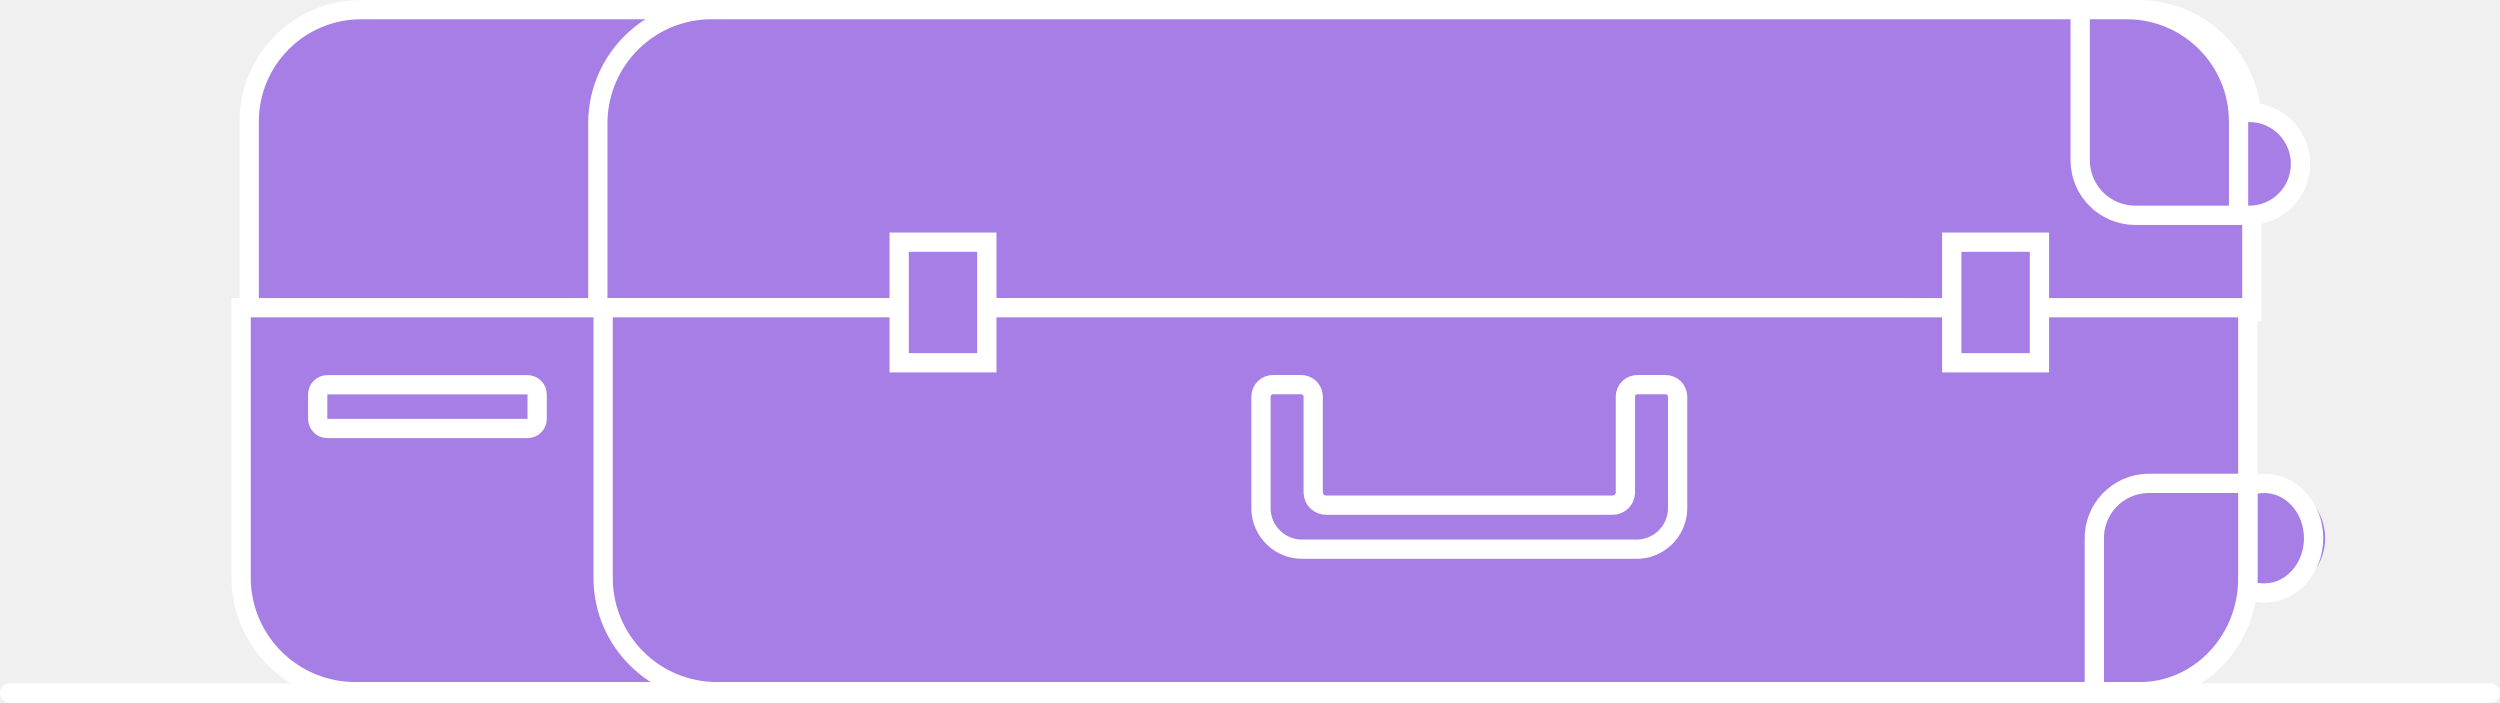
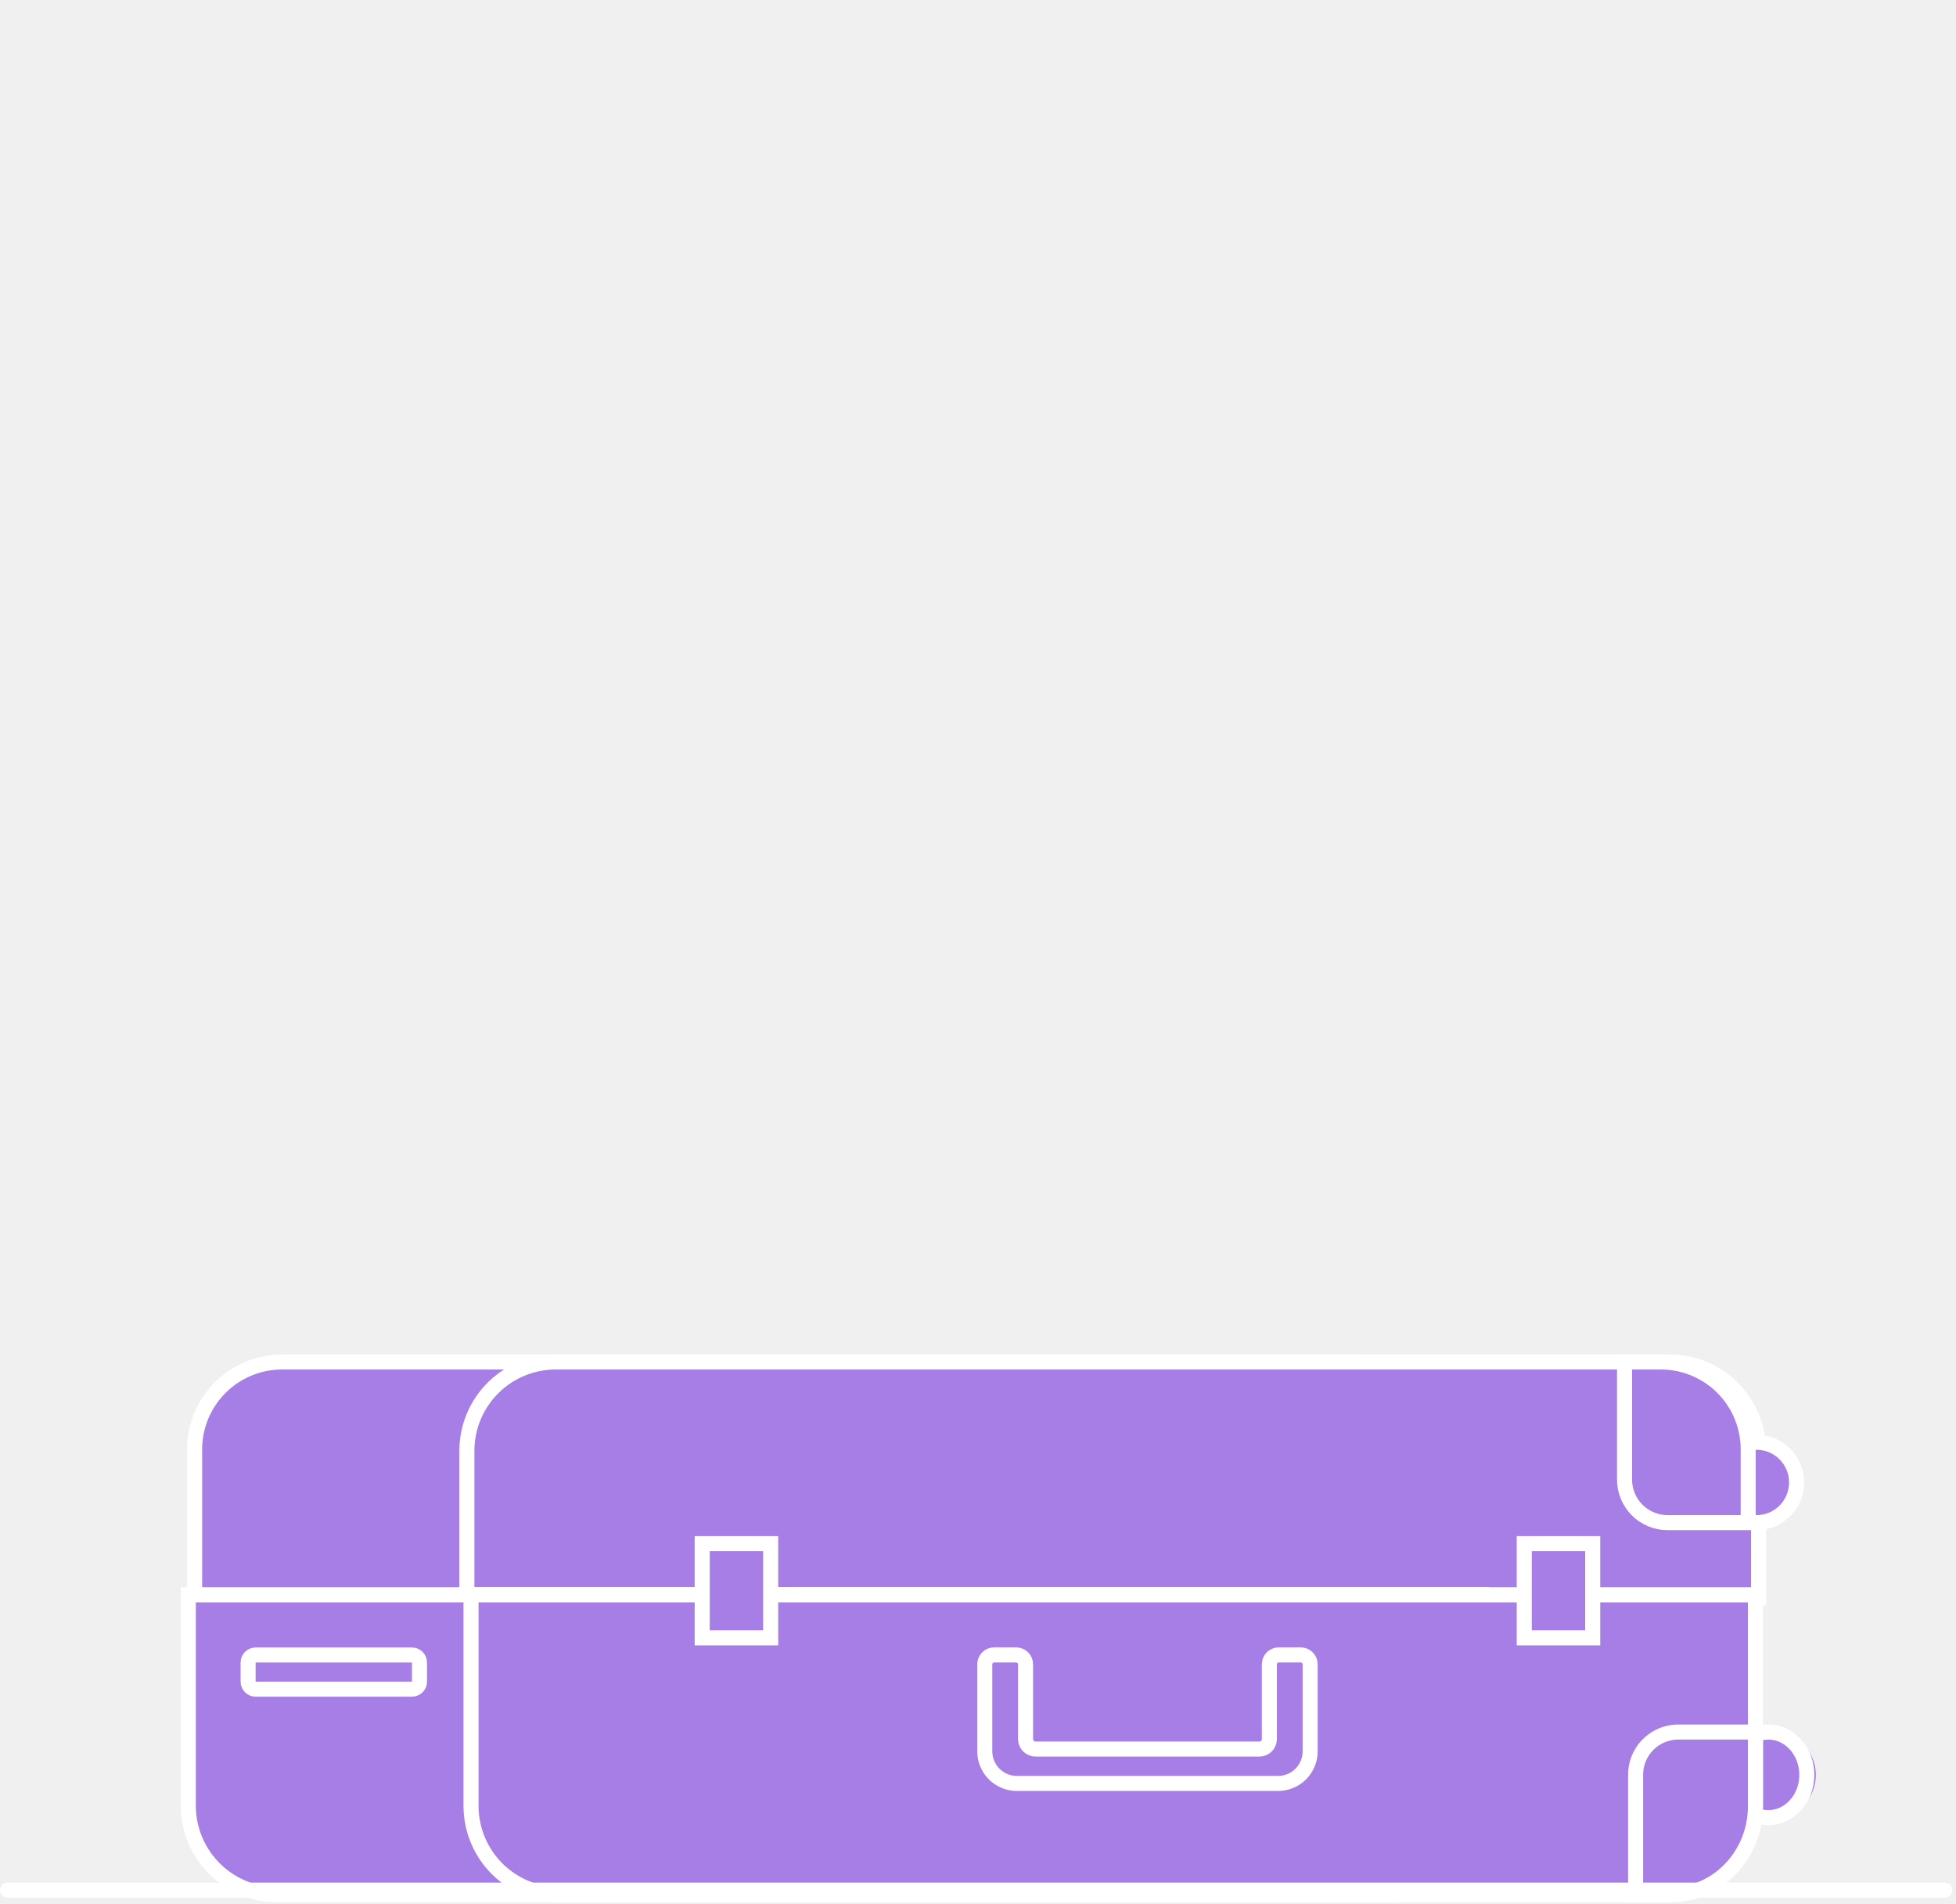
- <svg xmlns="http://www.w3.org/2000/svg" viewBox="0 0 259.52 72.94">
-   <path d="M225.88,258.06H82.68a11.62,11.62,0,0,0-11.57,11.61v19.75H237.44V269.66a11.62,11.62,0,0,0-11.56-11.61" transform="translate(-45.24 -257.06)" fill="#a67ee5" />
-   <path d="M225.88,258.06H82.68a11.62,11.62,0,0,0-11.57,11.61v19.75H237.44V269.66A11.62,11.62,0,0,0,225.88,258.06Z" transform="translate(-45.24 -257.06)" fill="none" stroke="#fff" stroke-miterlimit="10" stroke-width="2" />
-   <path d="M267.11,258.06H119.23a11.81,11.81,0,0,0-11.93,11.61v19.75H279V269.66a11.81,11.81,0,0,0-11.93-11.61" transform="translate(-45.24 -257.06)" fill="#a67ee5" />
-   <path d="M267.11,258.06H119.23a11.81,11.81,0,0,0-11.93,11.61v19.75H279V269.66A11.81,11.81,0,0,0,267.11,258.06Z" transform="translate(-45.24 -257.06)" fill="none" stroke="#fff" stroke-miterlimit="10" stroke-width="2" />
-   <path d="M278.74,279.41a5.34,5.34,0,1,0-5.32-5.34,5.32,5.32,0,0,0,5.32,5.34" transform="translate(-45.24 -257.06)" fill="#a67ee5" />
-   <ellipse cx="233.5" cy="17.01" rx="5.31" ry="5.34" fill="none" stroke="#fff" stroke-miterlimit="10" stroke-width="2" />
-   <path d="M277.62,269.66v9.75H266.89a5.72,5.72,0,0,1-5.71-5.73V258.06h4.88a11.61,11.61,0,0,1,11.56,11.61" transform="translate(-45.24 -257.06)" fill="#a67ee5" />
-   <path d="M277.62,269.66v9.75H266.89a5.72,5.72,0,0,1-5.71-5.73V258.06h4.88A11.61,11.61,0,0,1,277.62,269.66Z" transform="translate(-45.24 -257.06)" fill="none" stroke="#fff" stroke-miterlimit="10" stroke-width="2" />
-   <path d="M280.29,318.62a5.72,5.72,0,1,0-5.12-5.69,5.43,5.43,0,0,0,5.12,5.69" transform="translate(-45.24 -257.06)" fill="#a67ee5" />
-   <ellipse cx="235.05" cy="55.87" rx="5.12" ry="5.69" fill="none" stroke="#fff" stroke-miterlimit="10" stroke-width="2" />
-   <path d="M230.22,328.86h-148a11.85,11.85,0,0,1-11.95-11.67V289H242.16v28.17a11.84,11.84,0,0,1-11.94,11.67" transform="translate(-45.24 -257.06)" fill="#a67ee5" />
-   <path d="M230.22,328.86h-148a11.85,11.85,0,0,1-11.95-11.67V289H242.16v28.17A11.84,11.84,0,0,1,230.22,328.86Z" transform="translate(-45.24 -257.06)" fill="none" stroke="#fff" stroke-miterlimit="10" stroke-width="2" />
-   <path d="M266.72,328.86h-147a11.81,11.81,0,0,1-11.87-11.67V289H278.58v28.17a11.79,11.79,0,0,1-11.86,11.67" transform="translate(-45.24 -257.06)" fill="#a67ee5" />
-   <path d="M266.72,328.86h-147a11.81,11.81,0,0,1-11.87-11.67V289H278.58v28.17A11.79,11.79,0,0,1,266.72,328.86Z" transform="translate(-45.24 -257.06)" fill="none" stroke="#fff" stroke-miterlimit="10" stroke-width="2" />
-   <path d="M215,314.07H180.49a4.27,4.27,0,0,1-4.35-4.16V298.21a1.24,1.24,0,0,1,1.27-1.22h2.88a1.25,1.25,0,0,1,1.27,1.22v10a1.33,1.33,0,0,0,1.35,1.29h29.71a1.33,1.33,0,0,0,1.35-1.29v-10a1.24,1.24,0,0,1,1.27-1.22h2.88a1.25,1.25,0,0,1,1.27,1.22V309.9a4.27,4.27,0,0,1-4.35,4.16" transform="translate(-45.24 -257.06)" fill="#a67ee5" />
-   <path d="M215,314.07H180.49a4.27,4.27,0,0,1-4.35-4.16V298.21a1.24,1.24,0,0,1,1.27-1.22h2.88a1.25,1.25,0,0,1,1.27,1.22v10a1.33,1.33,0,0,0,1.35,1.29h29.71a1.33,1.33,0,0,0,1.35-1.29v-10a1.24,1.24,0,0,1,1.27-1.22h2.88a1.25,1.25,0,0,1,1.27,1.22V309.9A4.27,4.27,0,0,1,215,314.07Z" transform="translate(-45.24 -257.06)" fill="none" stroke="#fff" stroke-miterlimit="10" stroke-width="2" />
-   <rect x="93.34" y="25.14" width="9.1" height="12.52" fill="#a67ee5" />
-   <rect x="93.34" y="25.14" width="9.1" height="12.52" fill="none" stroke="#fff" stroke-miterlimit="10" stroke-width="2" />
-   <rect x="202.61" y="25.14" width="9.1" height="12.52" fill="#a67ee5" />
-   <rect x="202.61" y="25.14" width="9.1" height="12.52" fill="none" stroke="#fff" stroke-miterlimit="10" stroke-width="2" />
-   <path d="M278.58,317.11v-9.87h-10.4a5.67,5.67,0,0,0-5.53,5.8v15.82h4.73c6.16,0,11.2-5.29,11.2-11.75" transform="translate(-45.24 -257.06)" fill="#a67ee5" />
-   <path d="M278.58,317.11v-9.87h-10.4a5.67,5.67,0,0,0-5.53,5.8v15.82h4.73C273.54,328.86,278.58,323.58,278.58,317.11Z" transform="translate(-45.24 -257.06)" fill="none" stroke="#fff" stroke-miterlimit="10" stroke-width="2" />
-   <path d="M100,301.54H79.22a1,1,0,0,1-1-1V298a1,1,0,0,1,1-1H100a1,1,0,0,1,1,1v2.58a1,1,0,0,1-1,1" transform="translate(-45.24 -257.06)" fill="#a67ee5" />
-   <path d="M100,301.54H79.22a1,1,0,0,1-1-1V298a1,1,0,0,1,1-1H100a1,1,0,0,1,1,1v2.58A1,1,0,0,1,100,301.54Z" transform="translate(-45.24 -257.06)" fill="none" stroke="#fff" stroke-miterlimit="10" stroke-width="2" />
-   <line x1="1" y1="71.94" x2="258.52" y2="71.94" fill="none" stroke="#fff" stroke-linecap="round" stroke-linejoin="round" stroke-width="2" />
+ <svg xmlns="http://www.w3.org/2000/svg" viewBox="0 0 260 253" fill="none">
+   <g id="closeSuitcase" transform="translate(0, 180)">
+     <path d="M180.64 1H37.44C34.369 1.013 31.427 2.242 29.259 4.418C27.091 6.593 25.873 9.539 25.87 12.61V32.36H192.2V12.6C192.197 9.53 190.98 6.586 188.814 4.411C186.648 2.236 183.71 1.006 180.64 0.99" fill="#A67EE5" />
+     <path d="M180.64 1H37.44C34.369 1.013 31.427 2.242 29.259 4.418C27.091 6.593 25.873 9.539 25.87 12.61V32.36H192.2V12.6C192.195 9.532 190.976 6.591 188.811 4.417C186.645 2.244 183.708 1.016 180.64 1Z" stroke="white" stroke-width="2" stroke-miterlimit="10" />
+     <path d="M221.87 1H73.99C70.871 0.968 67.867 2.171 65.632 4.346C63.397 6.521 62.113 9.492 62.06 12.61V32.36H233.76V12.6C233.707 9.482 232.423 6.511 230.188 4.336C227.953 2.161 224.949 0.958 221.83 0.99" fill="#A67EE5" />
+     <path d="M221.87 1H73.99C70.871 0.968 67.867 2.171 65.632 4.346C63.397 6.521 62.113 9.492 62.06 12.61V32.36H233.76V12.6C233.705 9.49 232.425 6.528 230.199 4.356C227.973 2.184 224.98 0.978 221.87 1V1Z" stroke="white" stroke-width="2" stroke-miterlimit="10" />
+     <path d="M233.5 22.35C234.557 22.354 235.591 22.044 236.472 21.46C237.353 20.875 238.041 20.043 238.448 19.067C238.855 18.092 238.964 17.018 238.76 15.98C238.556 14.943 238.049 13.99 237.303 13.241C236.557 12.492 235.606 11.982 234.569 11.774C233.533 11.566 232.458 11.671 231.481 12.075C230.504 12.478 229.669 13.163 229.081 14.041C228.494 14.92 228.18 15.953 228.18 17.01C228.177 17.71 228.313 18.404 228.579 19.052C228.845 19.7 229.237 20.289 229.731 20.785C230.225 21.281 230.813 21.674 231.459 21.943C232.106 22.212 232.8 22.35 233.5 22.35Z" fill="#A67EE5" />
+     <path d="M233.5 22.35C236.433 22.35 238.81 19.959 238.81 17.01C238.81 14.061 236.433 11.67 233.5 11.67C230.567 11.67 228.19 14.061 228.19 17.01C228.19 19.959 230.567 22.35 233.5 22.35Z" stroke="white" stroke-width="2" stroke-miterlimit="10" />
+     <path d="M232.38 12.6V22.35H221.65C220.899 22.349 220.155 22.199 219.462 21.911C218.768 21.622 218.138 21.2 217.608 20.668C217.078 20.136 216.658 19.504 216.372 18.81C216.085 18.115 215.939 17.371 215.94 16.62V1H220.82C223.89 1.013 226.831 2.242 228.997 4.418C231.164 6.594 232.38 9.539 232.38 12.61" fill="#A67EE5" />
+     <path d="M232.38 12.6V22.35H221.65C220.899 22.349 220.155 22.199 219.462 21.911C218.768 21.622 218.138 21.2 217.608 20.668C217.078 20.136 216.658 19.504 216.372 18.81C216.085 18.115 215.939 17.371 215.94 16.62V1H220.82C223.889 1.013 226.827 2.241 228.994 4.415C231.16 6.588 232.377 9.531 232.38 12.6Z" stroke="white" stroke-width="2" stroke-miterlimit="10" />
+     <path d="M235.05 61.56C236.2 61.681 237.361 61.451 238.378 60.899C239.394 60.348 240.22 59.501 240.746 58.47C241.271 57.44 241.472 56.274 241.321 55.127C241.171 53.98 240.676 52.906 239.902 52.045C239.128 51.186 238.112 50.58 236.987 50.31C235.862 50.04 234.682 50.117 233.602 50.531C232.522 50.945 231.592 51.677 230.937 52.63C230.281 53.584 229.93 54.713 229.93 55.87C229.859 57.302 230.358 58.705 231.317 59.771C232.276 60.837 233.618 61.48 235.05 61.56Z" fill="#A67EE5" />
+     <path d="M235.05 61.56C237.878 61.56 240.17 59.013 240.17 55.87C240.17 52.727 237.878 50.18 235.05 50.18C232.222 50.18 229.93 52.727 229.93 55.87C229.93 59.013 232.222 61.56 235.05 61.56Z" stroke="white" stroke-width="2" stroke-miterlimit="10" />
+     <path d="M184.98 71.8H36.98C33.851 71.827 30.838 70.615 28.599 68.428C26.36 66.242 25.077 63.259 25.03 60.13V31.94H196.92V60.11C196.875 63.238 195.594 66.221 193.357 68.408C191.12 70.594 188.108 71.807 184.98 71.78" fill="#A67EE5" />
+     <path d="M184.98 71.8H36.98C33.851 71.827 30.838 70.615 28.599 68.428C26.36 66.242 25.077 63.259 25.03 60.13V31.94H196.92V60.11C196.88 63.242 195.602 66.23 193.364 68.421C191.126 70.612 188.112 71.827 184.98 71.8V71.8Z" stroke="white" stroke-width="2" stroke-miterlimit="10" />
+     <path d="M221.48 71.8H74.48C71.362 71.816 68.363 70.598 66.139 68.412C63.916 66.225 62.647 63.248 62.61 60.13V31.94H233.34V60.11C233.308 63.228 232.043 66.207 229.82 68.394C227.597 70.581 224.598 71.799 221.48 71.78" fill="#A67EE5" />
+     <path d="M221.48 71.8H74.48C71.362 71.816 68.363 70.598 66.139 68.412C63.916 66.225 62.647 63.248 62.61 60.13V31.94H233.34V60.11C233.314 63.232 232.05 66.216 229.827 68.407C227.603 70.598 224.602 71.819 221.48 71.8Z" stroke="white" stroke-width="2" stroke-miterlimit="10" />
+     <path d="M169.76 57.01H135.25C134.123 57.032 133.032 56.606 132.217 55.827C131.402 55.047 130.929 53.977 130.9 52.85V41.15C130.903 40.986 130.938 40.825 131.003 40.675C131.068 40.525 131.163 40.389 131.281 40.275C131.399 40.162 131.538 40.073 131.691 40.014C131.843 39.955 132.006 39.926 132.17 39.93H135.05C135.38 39.925 135.698 40.05 135.936 40.278C136.174 40.507 136.312 40.82 136.32 41.15V51.15C136.33 51.499 136.478 51.83 136.731 52.072C136.983 52.313 137.321 52.445 137.67 52.44H167.38C167.729 52.445 168.067 52.313 168.319 52.072C168.572 51.83 168.72 51.499 168.73 51.15V41.15C168.733 40.986 168.768 40.825 168.833 40.675C168.898 40.525 168.993 40.389 169.111 40.275C169.229 40.162 169.368 40.073 169.521 40.014C169.673 39.955 169.836 39.926 170 39.93H172.88C173.21 39.925 173.528 40.05 173.766 40.278C174.004 40.507 174.142 40.82 174.15 41.15V52.84C174.121 53.967 173.648 55.037 172.833 55.817C172.018 56.596 170.927 57.022 169.8 57" fill="#A67EE5" />
+     <path d="M169.76 57.01H135.25C134.123 57.032 133.032 56.606 132.217 55.827C131.402 55.047 130.929 53.977 130.9 52.85V41.15C130.903 40.986 130.938 40.825 131.003 40.675C131.068 40.525 131.163 40.389 131.281 40.275C131.399 40.162 131.538 40.073 131.691 40.014C131.843 39.955 132.006 39.926 132.17 39.93H135.05C135.38 39.925 135.698 40.05 135.936 40.278C136.174 40.507 136.312 40.82 136.32 41.15V51.15C136.33 51.499 136.478 51.83 136.731 52.072C136.983 52.313 137.321 52.445 137.67 52.44H167.38C167.729 52.445 168.067 52.313 168.319 52.072C168.572 51.83 168.72 51.499 168.73 51.15V41.15C168.733 40.986 168.768 40.825 168.833 40.675C168.898 40.525 168.993 40.389 169.111 40.275C169.229 40.162 169.368 40.073 169.521 40.014C169.673 39.955 169.836 39.926 170 39.93H172.88C173.21 39.925 173.528 40.05 173.766 40.278C174.004 40.507 174.142 40.82 174.15 41.15V52.84C174.137 53.403 174.013 53.957 173.785 54.471C173.557 54.986 173.23 55.45 172.822 55.838C172.414 56.225 171.933 56.528 171.408 56.729C170.882 56.931 170.322 57.026 169.76 57.01V57.01Z" stroke="white" stroke-width="2" stroke-miterlimit="10" />
+     <path d="M102.44 25.14H93.34V37.66H102.44V25.14Z" fill="#A67EE5" />
+     <path d="M102.44 25.14H93.34V37.66H102.44V25.14Z" stroke="white" stroke-width="2" stroke-miterlimit="10" />
+     <path d="M211.71 25.14H202.61V37.66H211.71V25.14Z" fill="#A67EE5" />
+     <path d="M211.71 25.14H202.61V37.66H211.71V25.14Z" stroke="white" stroke-width="2" stroke-miterlimit="10" />
+     <path d="M233.34 60.05V50.18H222.94C221.438 50.217 220.012 50.848 218.975 51.936C217.938 53.023 217.375 54.478 217.41 55.98V71.8H222.14C228.3 71.8 233.34 66.51 233.34 60.05" fill="#A67EE5" />
+     <path d="M233.34 60.05V50.18H222.94C221.438 50.217 220.012 50.848 218.975 51.936C217.938 53.023 217.375 54.478 217.41 55.98V71.8H222.14C228.3 71.8 233.34 66.52 233.34 60.05Z" stroke="white" stroke-width="2" stroke-miterlimit="10" />
+     <path d="M54.76 44.48H33.98C33.715 44.48 33.46 44.375 33.273 44.187C33.085 44 32.98 43.745 32.98 43.48V40.94C32.98 40.675 33.085 40.42 33.273 40.233C33.46 40.045 33.715 39.94 33.98 39.94H54.76C55.025 39.94 55.28 40.045 55.467 40.233C55.655 40.42 55.76 40.675 55.76 40.94V43.52C55.76 43.785 55.655 44.04 55.467 44.227C55.28 44.415 55.025 44.52 54.76 44.52" fill="#A67EE5" />
+     <path d="M54.76 44.48H33.98C33.715 44.48 33.46 44.375 33.273 44.187C33.085 44 32.98 43.745 32.98 43.48V40.94C32.98 40.675 33.085 40.42 33.273 40.233C33.46 40.045 33.715 39.94 33.98 39.94H54.76C55.025 39.94 55.28 40.045 55.467 40.233C55.655 40.42 55.76 40.675 55.76 40.94V43.52C55.75 43.778 55.64 44.022 55.453 44.201C55.267 44.38 55.018 44.48 54.76 44.48Z" stroke="white" stroke-width="2" stroke-miterlimit="10" />
+     <animate id="closedSuitcase" attributeName="opacity" attributeType="CSS" values="1;0" dur="0.05s" begin="6.8s" fill="freeze" />
+   </g>
+   <g id="openSuitcase" style="opacity: 0">
+     <g id="suitcaseTop">
+       <path d="M208.69 154.3C209.815 154.3 210.915 153.966 211.851 153.341C212.787 152.716 213.516 151.827 213.947 150.787C214.378 149.748 214.49 148.604 214.271 147.5C214.051 146.396 213.509 145.382 212.713 144.587C211.918 143.791 210.904 143.249 209.8 143.029C208.696 142.81 207.552 142.922 206.513 143.353C205.473 143.784 204.584 144.513 203.959 145.449C203.334 146.385 203 147.485 203 148.61C203 150.119 203.599 151.566 204.667 152.633C205.734 153.701 207.181 154.3 208.69 154.3" fill="#A67EE5" />
+       <path d="M208.69 154.3C211.833 154.3 214.38 151.753 214.38 148.61C214.38 145.468 211.833 142.92 208.69 142.92C205.548 142.92 203 145.468 203 148.61C203 151.753 205.548 154.3 208.69 154.3Z" stroke="white" stroke-width="2" stroke-miterlimit="10" />
+       <path d="M195.06 132.67H21.95C18.785 132.67 15.748 133.92 13.5 136.149C11.252 138.378 9.976 141.405 9.95 144.57V198.19C9.95 201.638 11.32 204.944 13.758 207.382C16.196 209.82 19.502 211.19 22.95 211.19H206.95V144.57C206.924 141.415 205.656 138.398 203.421 136.17C201.187 133.943 198.165 132.686 195.01 132.67" fill="#A67EE5" />
+       <path d="M195.06 132.67H21.95C18.785 132.67 15.748 133.92 13.5 136.149C11.252 138.378 9.976 141.405 9.95 144.57V198.19C9.95 201.638 11.32 204.944 13.758 207.382C16.196 209.82 19.502 211.19 22.95 211.19H206.95V144.57C206.924 141.424 205.663 138.414 203.439 136.188C201.215 133.962 198.206 132.699 195.06 132.67V132.67Z" stroke="white" stroke-width="2" stroke-miterlimit="10" />
+       <path d="M25 211.19V147.68C25 143.702 26.58 139.886 29.393 137.073C32.206 134.26 36.022 132.68 40 132.68H40.5" stroke="white" stroke-width="2" />
+     </g>
+     <g id="leaf1" transform="rotate(50 133 210)">
+       <path d="M135.49 199.99C135.49 199.99 143.79 125.4 175.2 109.99" stroke="white" stroke-width="2" stroke-linecap="round" stroke-linejoin="round" />
+       <path transform="rotate(50 175 110)" d="M172.71 109.31L181.98 84.82C185.066 85.193 188.038 86.215 190.7 87.82C192.347 86.701 194.356 86.248 196.324 86.552C198.291 86.856 200.071 87.894 201.303 89.457C202.536 91.021 203.13 92.993 202.966 94.978C202.802 96.962 201.892 98.81 200.42 100.15C201.348 103.116 201.641 106.244 201.28 109.33L175.28 112.63C174.862 112.683 174.437 112.626 174.046 112.467C173.656 112.307 173.314 112.049 173.052 111.718C172.791 111.387 172.619 110.995 172.554 110.578C172.489 110.161 172.532 109.735 172.68 109.34" fill="#3B7BF2">
+         <animateTransform attributeName="transform" type="rotate" values="50 175 110; -10 175 110; 5 175 110; -3 175 110; 0 175 110" keySplines=".29,.55,.59,1;                       .29,.55,.59,1;                       .29,.55,.59,1;                       .29,.55,.59,1" calcMode="spline" dur="3s" begin="showSuitcase.end" fill="freeze" />
+       </path>
+       <animateTransform attributeName="transform" type="rotate" values="50 133 210; -10 133 210; 5 133 210; -3 133 210; 1 133 210; 0 133 210" keySplines=".29,.55,.59,1;                     .29,.55,.59,1;                     .29,.55,.59,1;                     .29,.55,.59,1;                     .29,.55,.59,1" calcMode="spline" dur="3s" begin="showSuitcase.end" fill="freeze" />
+     </g>
+     <g id="leaf2" transform="rotate(70 133 210)">
+       <path d="M133 209.82C133 209.82 139.89 165.14 170.95 153.29" stroke="white" stroke-width="2" stroke-linecap="round" stroke-linejoin="round" />
+       <path d="M165.61 154.19L174.61 137.72C176.833 138.265 178.92 139.263 180.74 140.65C181.984 140.048 183.398 139.9 184.74 140.23C185.472 140.396 186.163 140.706 186.775 141.141C187.386 141.576 187.905 142.128 188.301 142.765C188.697 143.402 188.963 144.112 189.083 144.853C189.203 145.593 189.175 146.35 189 147.08C188.661 148.402 187.845 149.552 186.71 150.31C187.125 152.492 187.053 154.739 186.5 156.89L167.16 156.78C166.853 156.787 166.55 156.715 166.28 156.569C166.01 156.423 165.783 156.209 165.621 155.948C165.46 155.687 165.369 155.389 165.358 155.082C165.347 154.776 165.417 154.471 165.56 154.2" fill="#3B7BF2" />
+       <animateTransform attributeName="transform" type="rotate" values="70 133 210; -10 133 210; 5 133 210; -3 133 210; 1 133 210; 0 133 210" keySplines=".29,.55,.59,1;                     .29,.55,.59,1;                     .29,.55,.59,1;                     .29,.55,.59,1;                     .29,.55,.59,1" calcMode="spline" dur="4s" begin="showSuitcase.end" fill="freeze" />
+     </g>
+     <g id="ball">
+       <path d="M62.41 211V211.2" stroke="white" stroke-width="2" stroke-miterlimit="10" stroke-linecap="round">
+         <animate attributeName="d" values="M62.41 211V211.2;                   M62.41 88.9V211.2;                   M62.41 97.9V211.2;                   M62.41 88.9V211.2" keySplines=".29,.55,.59,1;                       .29,.55,.59,1;                       .29,.55,.59,1" calcMode="spline" dur="1.3s" begin="showSuitcase.end" fill="freeze" />
+         <animateTransform attributeName="transform" type="rotate" values="0 62.41 211;                   -2 62.41 211;                    1 62.41 211;                   0 62.41 211" dur="2s" fill="freeze" begin="showSuitcase.end" additive="sum" />
+       </path>
+       <g transform="translate(0, 150) rotate(50 62 90)">
+         <path d="M61.34 84.06L59.15 87.85C59.035 88.054 58.975 88.285 58.976 88.52C58.978 88.754 59.041 88.984 59.16 89.187C59.278 89.389 59.447 89.557 59.651 89.673C59.855 89.79 60.085 89.851 60.32 89.85H64.69C64.924 89.849 65.153 89.787 65.355 89.67C65.558 89.552 65.726 89.385 65.843 89.182C65.96 88.98 66.023 88.751 66.024 88.517C66.025 88.283 65.965 88.053 65.85 87.85L63.67 84.06C63.551 83.857 63.381 83.688 63.176 83.571C62.972 83.454 62.741 83.392 62.505 83.392C62.269 83.392 62.038 83.454 61.834 83.571C61.629 83.688 61.459 83.857 61.34 84.06Z" fill="white" />
+         <path d="M62.5 1.61C71.223 1.613 79.588 5.078 85.757 11.246C91.926 17.413 95.395 25.777 95.4 34.5C95.4 52.67 80.31 83.39 62.15 83.39C43.99 83.39 29.6 52.66 29.6 34.5C29.605 25.777 33.074 17.413 39.243 11.246C45.412 5.078 53.777 1.613 62.5 1.61V1.61ZM62.5 0C53.353 0.011 44.584 3.649 38.117 10.117C31.649 16.584 28.011 25.353 28 34.5C28 44.01 31.8 56.6 37.68 66.57C44.68 78.45 53.36 84.99 62.14 84.99C70.92 84.99 79.74 78.45 86.95 66.59C93.05 56.59 97 43.95 97 34.5C96.989 25.353 93.351 16.584 86.883 10.117C80.416 3.649 71.647 0.011 62.5 0" fill="white" />
+         <path d="M50.82 34.58C50.82 16.42 56.05 1.69 62.5 1.69C53.777 1.693 45.412 5.158 39.243 11.326C33.074 17.493 29.605 25.857 29.6 34.58C29.6 52.75 43.98 83.47 62.15 83.47H62.32C55.89 83.28 50.82 52.7 50.82 34.58Z" fill="#76ABFF" />
+         <path d="M95.4 34.58C95.395 25.857 91.926 17.493 85.757 11.326C79.588 5.158 71.223 1.693 62.5 1.69C68.95 1.69 74.18 16.42 74.18 34.58C74.18 52.74 68.89 83.06 62.5 83.45C80.5 83.06 95.4 52.63 95.4 34.58" fill="#1553B7" />
+         <path d="M74.18 34.58C74.18 16.42 68.95 1.69 62.5 1.69C56.05 1.69 50.82 16.42 50.82 34.58C50.82 52.74 55.89 83.27 62.32 83.47H62.5C68.89 83.07 74.18 52.64 74.18 34.59" fill="#3B7BF2" />
+         <path d="M55.3 27.55C54.173 27.55 53.071 27.884 52.133 28.511C51.196 29.137 50.465 30.027 50.034 31.069C49.602 32.11 49.49 33.256 49.709 34.362C49.929 35.468 50.472 36.483 51.27 37.281C52.067 38.078 53.082 38.62 54.188 38.84C55.294 39.06 56.44 38.947 57.481 38.516C58.523 38.085 59.413 37.354 60.039 36.417C60.666 35.479 61 34.377 61 33.25C61.045 32.49 60.929 31.728 60.658 31.016C60.388 30.304 59.969 29.658 59.431 29.119C58.892 28.581 58.246 28.162 57.534 27.892C56.822 27.621 56.06 27.505 55.3 27.55V27.55ZM55.3 35.55C53.44 35.55 52.24 34.62 52.24 33.26C52.24 31.9 53.45 30.97 55.3 30.97C57.15 30.97 58.37 31.9 58.37 33.26C58.37 34.62 57.12 35.55 55.3 35.55Z" fill="white" />
+         <path d="M69.5 27.55C69.826 27.55 70.145 27.639 70.424 27.808C70.702 27.976 70.929 28.218 71.079 28.507C71.23 28.796 71.299 29.12 71.278 29.445C71.256 29.77 71.147 30.083 70.96 30.35L57.63 49.69C57.343 50.022 56.944 50.236 56.509 50.293C56.074 50.35 55.633 50.245 55.27 49.998C54.907 49.751 54.648 49.38 54.541 48.955C54.434 48.529 54.487 48.079 54.69 47.69L68.03 28.35C68.193 28.111 68.413 27.916 68.669 27.782C68.925 27.648 69.211 27.578 69.5 27.58" fill="white" />
+         <path d="M70.97 39.07C69.843 39.07 68.741 39.404 67.803 40.031C66.866 40.657 66.135 41.547 65.704 42.589C65.272 43.63 65.16 44.776 65.379 45.882C65.6 46.988 66.142 48.003 66.939 48.8C67.737 49.598 68.752 50.141 69.858 50.361C70.964 50.58 72.11 50.468 73.151 50.036C74.193 49.605 75.083 48.874 75.709 47.937C76.336 46.999 76.67 45.897 76.67 44.77C76.714 44.01 76.596 43.249 76.325 42.538C76.054 41.827 75.635 41.181 75.097 40.643C74.559 40.105 73.913 39.686 73.202 39.415C72.49 39.144 71.73 39.026 70.97 39.07ZM70.97 47.07C69.11 47.07 67.91 46.14 67.91 44.78C67.91 43.42 69.12 42.49 70.97 42.49C72.82 42.49 74.04 43.39 74.04 44.78C74.04 46.17 72.83 47.07 70.97 47.07Z" fill="white" />
+         <animateTransform attributeName="transform" type="translate" values="0, 150; 0, 0; -5, 20; 0,0; 2, 10; 0,0" keySplines=".29,.55,.59,1;                       .29,.55,.59,1;                       .29,.55,.59,1;                       .29,.55,.59,1;                       .29,.55,.59,1" calcMode="spline" dur="2s" begin="showSuitcase.end" fill="freeze" />
+         <animateTransform attributeName="transform" type="rotate" values="50 62 90; -10 62 90; 5 62 90; 0 62 90" keySplines=".29,.55,.59,1;                       .29,.55,.59,1;                       .29,.55,.59,1" calcMode="spline" dur="3s" fill="freeze" begin="showSuitcase.end" additive="sum" />
+       </g>
+     </g>
+     <g id="leaf3">
+       <g transform="rotate(70 133 210)">
+         <path d="M96.53 126.35C120.63 158.8 132.34 210.35 132.34 210.35" stroke="#3B7BF2" stroke-width="2" stroke-linecap="round" stroke-linejoin="round" />
+         <path d="M80.49 118.41C87.03 125.92 97.65 127.41 97.65 127.41C97.65 127.41 97.65 116.69 91.12 109.19C84.59 101.69 73.95 100.19 73.95 100.19C73.95 100.19 73.95 110.91 80.49 118.41" fill="#76ABFF" />
+         <path d="M107.93 128.73C105.24 138.31 109.84 148 109.84 148C109.84 148 118.84 142.14 121.51 132.55C124.18 122.96 119.6 113.28 119.6 113.28C119.6 113.28 110.6 119.14 107.93 128.73Z" fill="#3B7BF2" />
+         <path d="M90.58 149.9C100.17 152.6 109.84 147.99 109.84 147.99C109.84 147.99 103.98 138.99 94.39 136.32C84.8 133.65 75.13 138.19 75.13 138.19C75.13 138.19 81 147.19 90.58 149.86" fill="#3B7BF2" />
+         <path d="M120.86 154.71C117.45 164.07 121.33 174.06 121.33 174.06C121.33 174.06 130.72 168.88 134.12 159.53C137.52 150.18 133.65 140.19 133.65 140.19C133.65 140.19 124.26 145.37 120.86 154.72" fill="#1553B7" />
+         <path d="M101.98 174.54C111.34 177.94 121.33 174.07 121.33 174.07C121.33 174.07 116.15 164.68 106.79 161.28C97.43 157.88 87.44 161.75 87.44 161.75C87.44 161.75 92.62 171.14 101.98 174.54Z" fill="#1553B7" />
+         <animateTransform attributeName="transform" type="rotate" values="70 133 210; -10 133 210; 5 133 210; -3 133 210; 1 133 210; 0 133 210" keySplines=".29,.55,.59,1;                       .29,.55,.59,1;                       .29,.55,.59,1;                       .29,.55,.59,1;                       .29,.55,.59,1" calcMode="spline" dur="3.5s" begin="showSuitcase.end + 0.1s" fill="freeze" />
+       </g>
+       <g transform="rotate(70 133 210)">
+         <path d="M138.55 186.96C140.85 196.06 136.28 205.08 136.28 205.08C136.28 205.08 127.96 199.34 125.65 190.23C123.34 181.12 127.92 172.11 127.92 172.11C127.92 172.11 136.24 177.86 138.55 186.96Z" fill="#3B7BF2" />
+         <path d="M154.39 207.35C145.28 209.66 136.27 205.08 136.27 205.08C136.27 205.08 142.01 196.76 151.12 194.45C160.23 192.14 169.24 196.72 169.24 196.72C169.24 196.72 163.49 205.04 154.39 207.35Z" fill="#3B7BF2" />
+         <path d="M143.32 193.86C139.511 199.157 136.067 204.706 133.01 210.47" stroke="#3B7BF2" stroke-width="2" stroke-linecap="round" stroke-linejoin="round" />
+         <path d="M158.45 186.38C152.28 193.46 142.26 194.82 142.26 194.82C142.26 194.82 142.26 184.71 148.42 177.64C154.58 170.57 164.61 169.19 164.61 169.19C164.61 169.19 164.61 179.3 158.45 186.38Z" fill="#76ABFF" />
+         <animateTransform attributeName="transform" type="rotate" values="70 133 210; -10 133 210; 5 133 210; -3 133 210; 1 133 210; 0 133 210" keySplines=".29,.55,.59,1;                       .29,.55,.59,1;                       .29,.55,.59,1;                       .29,.55,.59,1;                       .29,.55,.59,1" calcMode="spline" dur="3.7s" begin="showSuitcase.end +0.1s" fill="freeze" />
+       </g>
+     </g>
+     <g id="suitcaseBottom">
+       <path d="M235.05 240.81C236.2 240.931 237.361 240.701 238.378 240.149C239.394 239.598 240.22 238.751 240.746 237.72C241.271 236.69 241.472 235.524 241.321 234.377C241.171 233.23 240.676 232.155 239.902 231.296C239.128 230.436 238.112 229.83 236.987 229.56C235.862 229.29 234.682 229.367 233.602 229.781C232.522 230.195 231.592 230.927 230.937 231.88C230.281 232.834 229.93 233.963 229.93 235.12C229.859 236.552 230.358 237.955 231.317 239.021C232.276 240.087 233.618 240.73 235.05 240.81Z" fill="#A67EE5" />
+       <path d="M235.05 240.8C237.878 240.8 240.17 238.253 240.17 235.11C240.17 231.968 237.878 229.42 235.05 229.42C232.222 229.42 229.93 231.968 229.93 235.11C229.93 238.253 232.222 240.8 235.05 240.8Z" stroke="white" stroke-width="2" stroke-miterlimit="10" />
+       <path d="M184.98 251.05H36.98C33.851 251.077 30.838 249.865 28.599 247.678C26.36 245.492 25.077 242.509 25.03 239.38V211.19H196.92V239.36C196.875 242.488 195.594 245.471 193.357 247.658C191.12 249.844 188.108 251.057 184.98 251.03" fill="#A67EE5" />
+       <path d="M184.98 251.05H36.98C33.851 251.077 30.838 249.865 28.599 247.678C26.36 245.492 25.077 242.509 25.03 239.38V211.19H196.92V239.36C196.88 242.492 195.602 245.48 193.364 247.671C191.126 249.862 188.112 251.077 184.98 251.05V251.05Z" stroke="white" stroke-width="2" stroke-miterlimit="10" />
+       <path d="M221.48 251.05H74.48C71.362 251.066 68.363 249.848 66.139 247.662C63.916 245.475 62.647 242.498 62.61 239.38V211.19H233.34V239.36C233.308 242.478 232.043 245.457 229.82 247.644C227.597 249.831 224.598 251.049 221.48 251.03" fill="#A67EE5" />
+       <path d="M221.48 251.05H74.48C71.362 251.066 68.363 249.848 66.139 247.662C63.916 245.475 62.647 242.498 62.61 239.38V211.19H233.34V239.36C233.314 242.482 232.05 245.465 229.827 247.657C227.603 249.848 224.602 251.069 221.48 251.05Z" stroke="white" stroke-width="2" stroke-miterlimit="10" />
+       <path d="M169.76 236.26H135.25C134.123 236.282 133.032 235.856 132.217 235.077C131.402 234.297 130.929 233.227 130.9 232.1V220.4C130.903 220.236 130.938 220.075 131.003 219.925C131.068 219.775 131.163 219.639 131.281 219.525C131.399 219.412 131.538 219.323 131.691 219.264C131.844 219.204 132.006 219.176 132.17 219.18H135.05C135.38 219.175 135.698 219.3 135.936 219.528C136.174 219.757 136.312 220.07 136.32 220.4V230.4C136.33 230.749 136.478 231.08 136.731 231.322C136.983 231.563 137.321 231.695 137.67 231.69H167.38C167.729 231.695 168.067 231.563 168.319 231.322C168.572 231.08 168.72 230.749 168.73 230.4V220.4C168.733 220.236 168.768 220.075 168.833 219.925C168.898 219.775 168.993 219.639 169.111 219.525C169.229 219.412 169.368 219.323 169.521 219.264C169.674 219.204 169.836 219.176 170 219.18H172.88C173.21 219.175 173.528 219.3 173.766 219.528C174.004 219.757 174.142 220.07 174.15 220.4V232.09C174.121 233.217 173.648 234.287 172.833 235.067C172.018 235.846 170.927 236.271 169.8 236.25" fill="#A67EE5" />
+       <path d="M169.76 236.26H135.25C134.123 236.282 133.032 235.856 132.217 235.077C131.402 234.297 130.929 233.227 130.9 232.1V220.4C130.903 220.236 130.938 220.075 131.003 219.925C131.068 219.775 131.163 219.639 131.281 219.525C131.399 219.412 131.538 219.323 131.691 219.264C131.844 219.204 132.006 219.176 132.17 219.18H135.05C135.38 219.175 135.698 219.3 135.936 219.528C136.174 219.757 136.312 220.07 136.32 220.4V230.4C136.33 230.749 136.478 231.08 136.731 231.322C136.983 231.563 137.321 231.695 137.67 231.69H167.38C167.729 231.695 168.067 231.563 168.319 231.322C168.572 231.08 168.72 230.749 168.73 230.4V220.4C168.733 220.236 168.768 220.075 168.833 219.925C168.898 219.775 168.993 219.639 169.111 219.525C169.229 219.412 169.368 219.323 169.521 219.264C169.674 219.204 169.836 219.176 170 219.18H172.88C173.21 219.175 173.528 219.3 173.766 219.528C174.004 219.757 174.142 220.07 174.15 220.4V232.09C174.137 232.653 174.013 233.207 173.785 233.721C173.557 234.236 173.23 234.7 172.822 235.088C172.414 235.475 171.933 235.778 171.408 235.979C170.883 236.181 170.322 236.276 169.76 236.26V236.26Z" stroke="white" stroke-width="2" stroke-miterlimit="10" />
+       <path d="M102.44 204.38H93.34V216.9H102.44V204.38Z" fill="#A67EE5" />
+       <path d="M102.44 204.38H93.34V216.9H102.44V204.38Z" stroke="white" stroke-width="2" stroke-miterlimit="10" />
+       <path d="M211.71 204.38H202.61V216.9H211.71V204.38Z" fill="#A67EE5" />
+       <path d="M211.71 204.38H202.61V216.9H211.71V204.38Z" stroke="white" stroke-width="2" stroke-miterlimit="10" />
+       <path d="M233.34 239.3V229.43H222.94C221.438 229.467 220.012 230.098 218.975 231.186C217.938 232.273 217.375 233.728 217.41 235.23V251.05H222.14C228.3 251.05 233.34 245.76 233.34 239.3" fill="#A67EE5" />
+       <path d="M233.34 239.3V229.43H222.94C221.438 229.467 220.012 230.098 218.975 231.186C217.938 232.273 217.375 233.728 217.41 235.23V251.05H222.14C228.3 251.05 233.34 245.77 233.34 239.3Z" stroke="white" stroke-width="2" stroke-miterlimit="10" />
+       <path d="M54.76 223.73H33.98C33.715 223.73 33.46 223.625 33.273 223.437C33.085 223.25 32.98 222.995 32.98 222.73V220.19C32.98 219.925 33.085 219.67 33.273 219.483C33.46 219.295 33.715 219.19 33.98 219.19H54.76C55.025 219.19 55.28 219.295 55.467 219.483C55.655 219.67 55.76 219.925 55.76 220.19V222.77C55.76 223.035 55.655 223.29 55.467 223.477C55.28 223.665 55.025 223.77 54.76 223.77" fill="#A67EE5" />
+       <path d="M54.76 223.73H33.98C33.715 223.73 33.46 223.625 33.273 223.437C33.085 223.25 32.98 222.995 32.98 222.73V220.19C32.98 219.925 33.085 219.67 33.273 219.483C33.46 219.295 33.715 219.19 33.98 219.19H54.76C55.025 219.19 55.28 219.295 55.467 219.483C55.655 219.67 55.76 219.925 55.76 220.19V222.77C55.75 223.028 55.64 223.272 55.453 223.451C55.267 223.63 55.018 223.73 54.76 223.73Z" stroke="white" stroke-width="2" stroke-miterlimit="10" />
+     </g>
+     <g id="birds" transform="translate(-80,100)">
+       <path d="M233.96 105.99C233.952 104.877 234.325 103.795 235.016 102.922C235.707 102.049 236.675 101.438 237.76 101.19V101.19L258.83 95.79C251.05 110.63 239.65 110.86 238.83 110.86C237.539 110.847 236.306 110.325 235.397 109.407C234.489 108.49 233.98 107.251 233.98 105.96" fill="white">
+         <animate attributeName="d" values="           M233.96 105.99C233.952 104.877 234.325 103.795 235.016 102.922C235.707 102.049 236.675 101.438 237.76 101.19V101.19L258.83 95.79C251.05 110.63 239.65 110.86 238.83 110.86C237.539 110.847 236.306 110.325 235.397 109.407C234.489 108.49 233.98 107.251 233.98 105.96;            M234 106.153C233.998 105.045 234.103 103.967 234.297 103.099C234.492 102.23 234.764 101.622 235.07 101.375V101.375L241 96C238.81 110.771 235.602 111 235.371 111C235.007 110.987 234.66 110.467 234.405 109.554C234.149 108.641 234.006 107.408 234.006 106.123;            M234 106.153C234.002 105.045 233.883 103.967 233.66 103.099C233.438 102.23 233.127 101.622 232.778 101.375V101.375L226 96C228.503 110.771 232.17 111 232.433 111C232.849 110.987 233.245 110.467 233.538 109.554C233.83 108.641 233.994 107.408 233.994 106.123" dur="0.1s" begin="showSuitcase.end" repeatCount="indefinite" />
+       </path>
+       <path d="M217 92.05H227.76C228.115 91.177 228.726 90.432 229.514 89.914C230.301 89.396 231.228 89.129 232.17 89.15C232.853 89.113 233.534 89.256 234.145 89.565C234.756 89.874 235.275 90.338 235.65 90.91C236.2 91.721 236.659 92.589 237.02 93.5C237.65 95.07 241.02 109.3 242.91 112.66C244.01 114.66 247.3 119.82 247.3 119.82C247.503 120.169 247.609 120.566 247.61 120.97V130.19C247.61 130.19 244.5 129.11 244.5 126.28V119.75C242.59 120.02 238.5 118.1 236.17 116.87C233.28 115.49 231.011 113.079 229.81 110.11C228.598 107.184 228.559 103.904 229.7 100.95C230.168 100.047 230.437 99.055 230.49 98.04C230.43 96.9 229.1 95.32 228.31 93.99L217 92.05Z" fill="white" />
+       <animateTransform attributeName="transform" type="translate" values="0,0; 70,-120; 50,-100; 70,-120; 65,-115; 70,-120" keyTimes="0; .05; .3; .5; .7; 1" dur="2s" additive="sum" begin="showSuitcase.end" fill="freeze" />
+       <animateTransform attributeName="transform" type="rotate" values="-40 232 109; 0 232 109; -20 232 109; 0 232 109" keySplines=".29,.55,.72,.85;                     .29,.55,.72,.85;                     .29,.55,.72,.85" calcMode="spline" dur="2s" additive="sum" begin="showSuitcase.end" fill="freeze" />
+     </g>
+     <animate id="showSuitcase" attributeName="opacity" attributeType="CSS" values="0;1" dur="0.02s" begin="closedSuitcase.end" fill="freeze" />
+   </g>
+   <path d="M1 251.19H258.52" stroke="white" stroke-width="2" stroke-linecap="round" stroke-linejoin="round" />
</svg>
